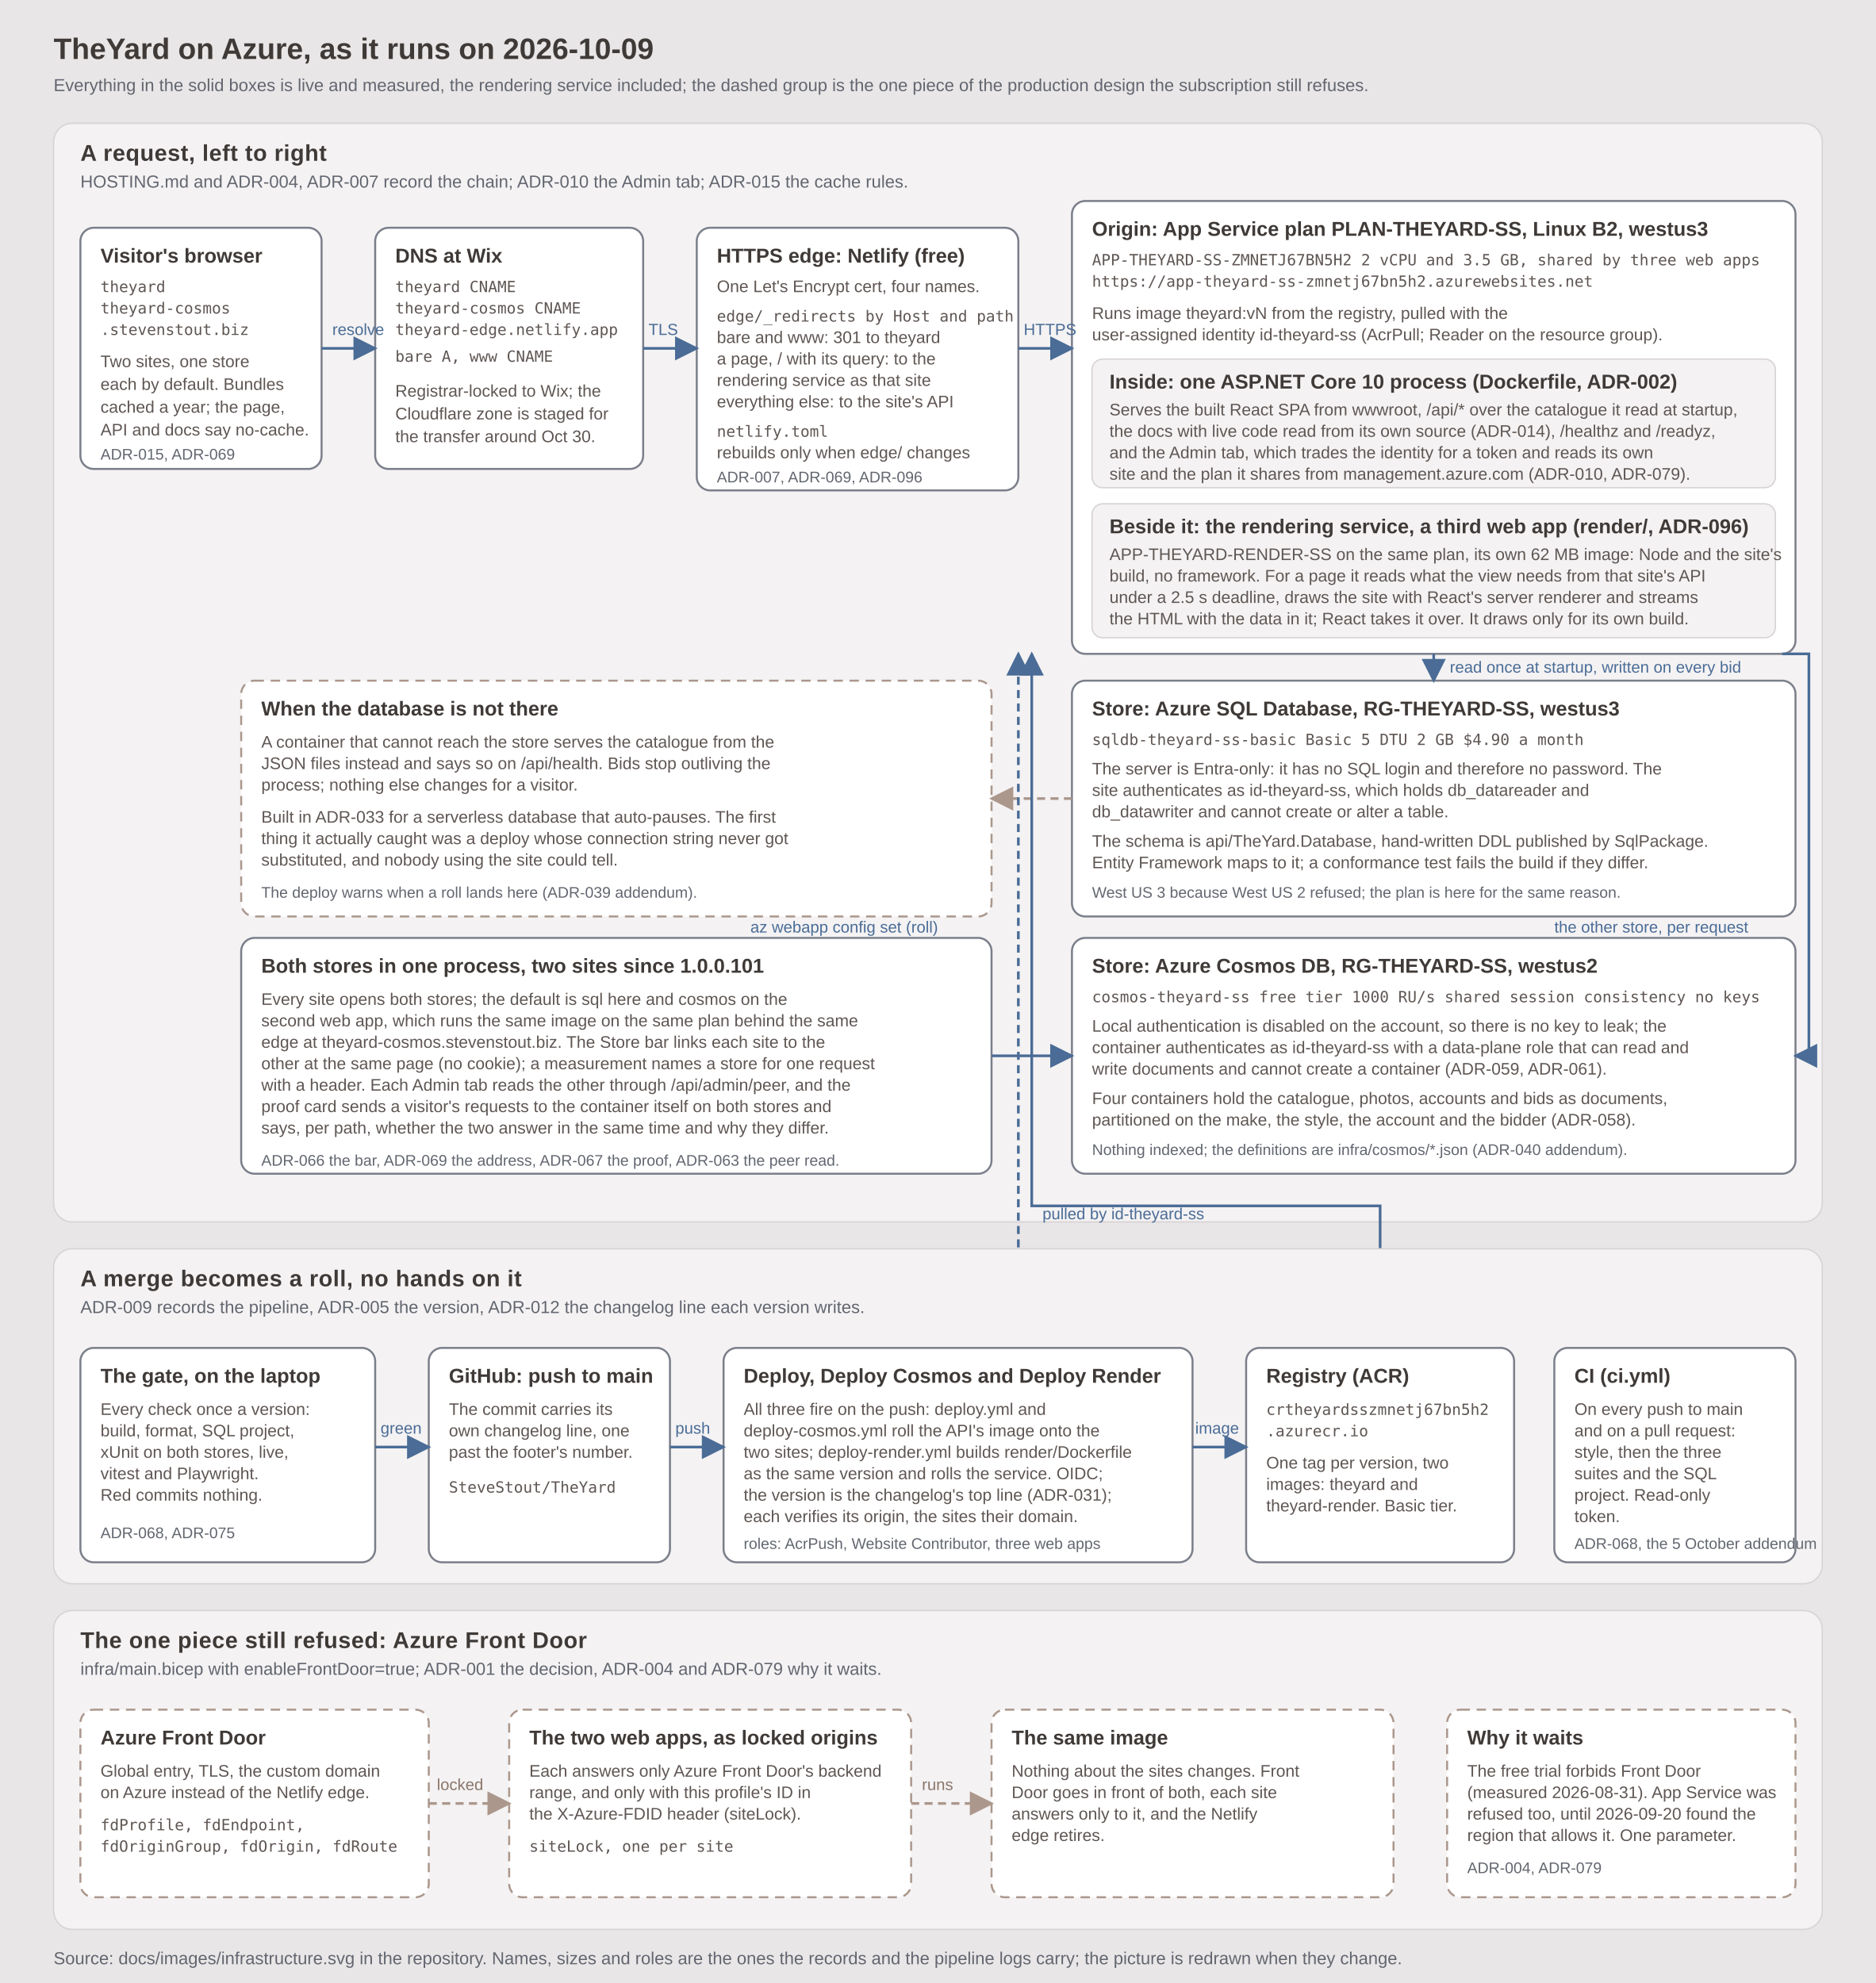
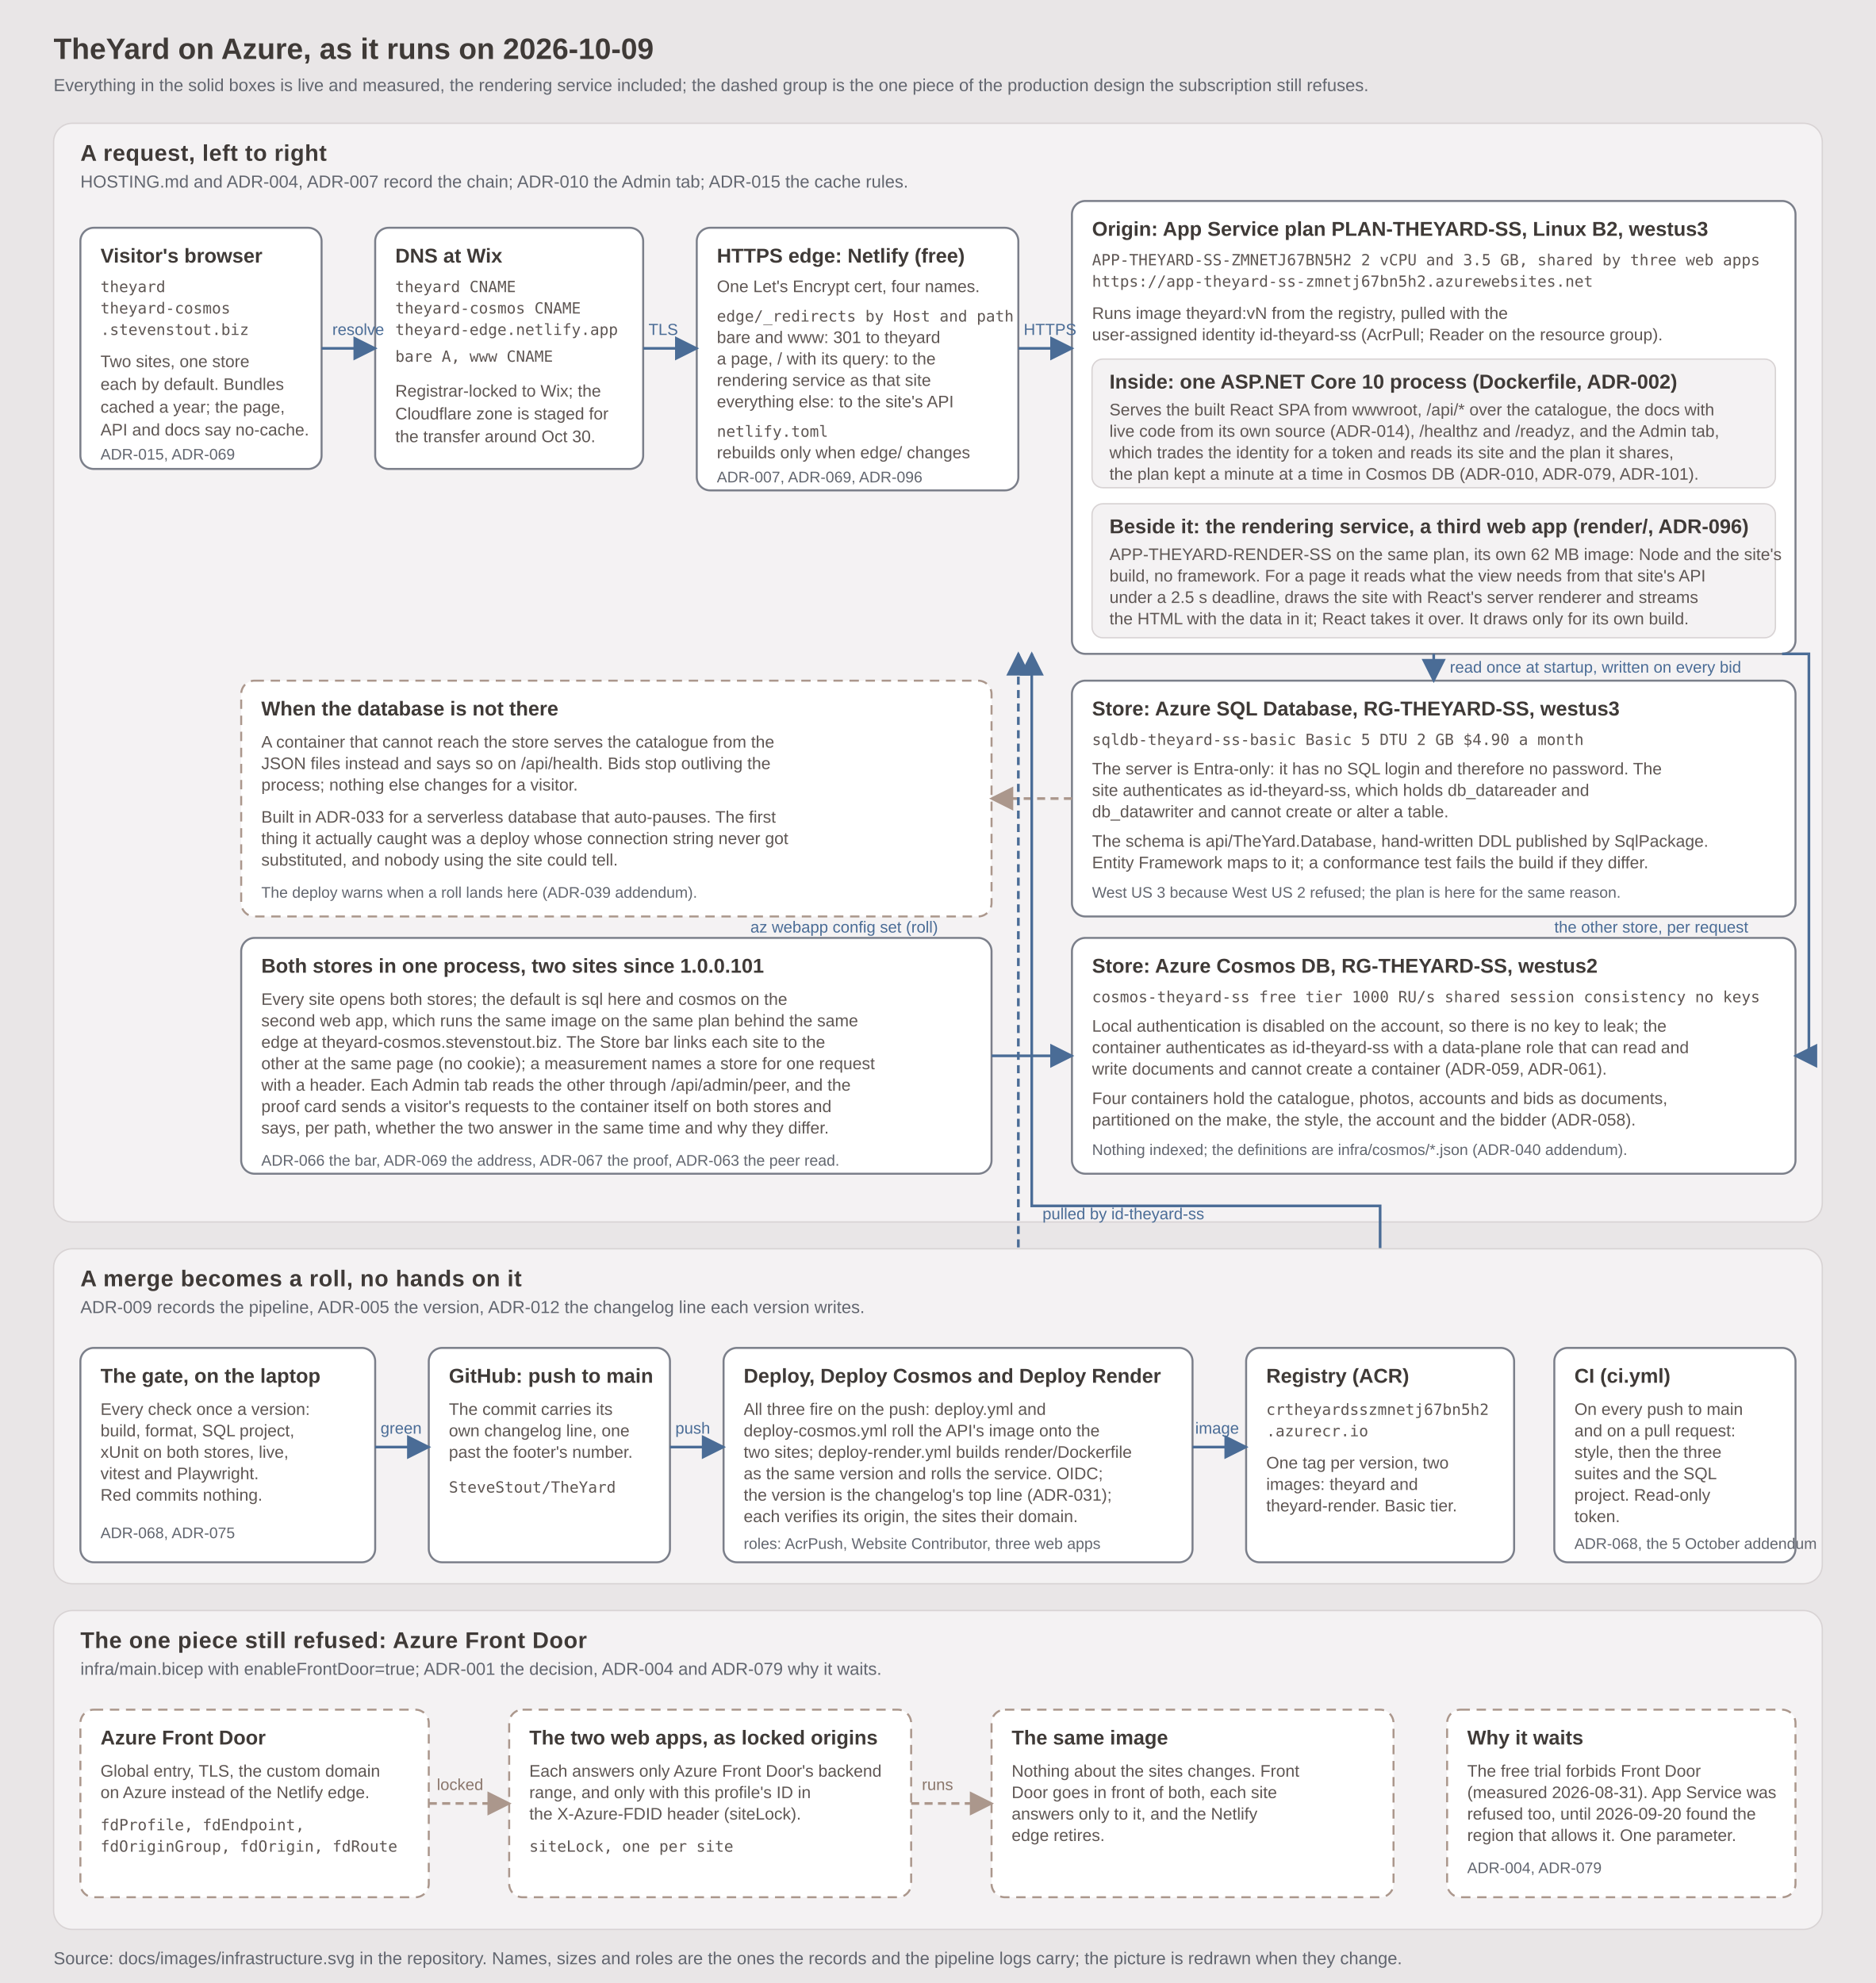
<svg xmlns="http://www.w3.org/2000/svg" width="1400" height="1480" viewBox="0 0 1400 1480" font-family="'IBM Plex Sans', 'Segoe UI', system-ui, Arial, sans-serif" font-size="14">
  <defs>
    <marker id="arrow" viewBox="0 0 10 10" refX="9" refY="5" markerWidth="9" markerHeight="9" orient="auto-start-reverse">
      <path d="M0 0 L10 5 L0 10 z" fill="#4a6c96" />
    </marker>
    <marker id="arrow-taupe" viewBox="0 0 10 10" refX="9" refY="5" markerWidth="9" markerHeight="9" orient="auto-start-reverse">
      <path d="M0 0 L10 5 L0 10 z" fill="#ab978c" />
    </marker>
    <style>
      .box { fill: #ffffff; stroke: #7b7f8a; stroke-width: 1.5; rx: 10; }
      .lane { fill: #f4f2f3; stroke: #d8d3d4; stroke-width: 1; rx: 14; }
      .target { fill: #ffffff; stroke: #ab978c; stroke-width: 1.5; stroke-dasharray: 7 5; rx: 10; }
      .title { fill: #3f3a37; font-size: 15px; font-weight: 600; }
      .lane-title { fill: #3f3a37; font-size: 17px; font-weight: 700; letter-spacing: 0.02em; }
      .lane-sub { fill: #62666f; font-size: 13px; }
      .body { fill: #5e5653; font-size: 12.5px; }
      .muted { fill: #62666f; font-size: 11.5px; }
      .mono { fill: #5e5653; font-family: ui-monospace, 'Cascadia Mono', Consolas, monospace; font-size: 11.5px; }
      .flow { stroke: #4a6c96; stroke-width: 2; fill: none; marker-end: url(#arrow); }
      .flow-label { fill: #4a6c96; font-size: 12px; font-weight: 500; }
      .target-flow { stroke: #ab978c; stroke-width: 2; fill: none; stroke-dasharray: 6 4; marker-end: url(#arrow-taupe); }
      .target-label { fill: #8a766b; font-size: 12px; font-weight: 500; }
      .heading { fill: #3f3a37; font-size: 22px; font-weight: 700; }
      .caption { fill: #62666f; font-size: 13px; }
    </style>
  </defs>
  <rect width="1400" height="1480" fill="#e9e6e7" />
  <text x="40" y="44" class="heading">TheYard on Azure, as it runs on 2026-10-09</text>
  <text x="40" y="68" class="caption">Everything in the solid boxes is live and measured, the rendering service included; the dashed group is the one piece of the production design the subscription still refuses.</text>
  <rect x="40" y="92" width="1320" height="820" class="lane" />
  <text x="60" y="120" class="lane-title">A request, left to right</text>
  <text x="60" y="140" class="lane-sub">HOSTING.md and ADR-004, ADR-007 record the chain; ADR-010 the Admin tab; ADR-015 the cache rules.</text>
  <rect x="60" y="170" width="180" height="180" class="box" />
  <text x="75" y="196" class="title">Visitor's browser</text>
  <text x="75" y="218" class="mono">theyard</text>
  <text x="75" y="234" class="mono">theyard-cosmos</text>
  <text x="75" y="250" class="mono">  .stevenstout.biz</text>
  <text x="75" y="274" class="body">Two sites, one store</text>
  <text x="75" y="291" class="body">each by default. Bundles</text>
  <text x="75" y="308" class="body">cached a year; the page,</text>
  <text x="75" y="325" class="body">API and docs say no-cache.</text>
  <text x="75" y="343" class="muted">ADR-015, ADR-069</text>
  <rect x="280" y="170" width="200" height="180" class="box" />
  <text x="295" y="196" class="title">DNS at Wix</text>
  <text x="295" y="218" class="mono">theyard          CNAME</text>
  <text x="295" y="234" class="mono">theyard-cosmos   CNAME</text>
  <text x="295" y="250" class="mono">  theyard-edge.netlify.app</text>
  <text x="295" y="270" class="mono">bare A, www CNAME</text>
  <text x="295" y="296" class="body">Registrar-locked to Wix; the</text>
  <text x="295" y="313" class="body">Cloudflare zone is staged for</text>
  <text x="295" y="330" class="body">the transfer around Oct 30.</text>
  <rect x="520" y="170" width="240" height="196" class="box" />
  <text x="535" y="196" class="title">HTTPS edge: Netlify (free)</text>
  <text x="535" y="218" class="body">One Let's Encrypt cert, four names.</text>
  <text x="535" y="240" class="mono">edge/_redirects  by Host and path</text>
  <text x="535" y="256" class="body">bare and www: 301 to theyard</text>
  <text x="535" y="272" class="body">a page, / with its query: to the</text>
  <text x="535" y="288" class="body">rendering service as that site</text>
  <text x="535" y="304" class="body">everything else: to the site's API</text>
  <text x="535" y="326" class="mono">netlify.toml</text>
  <text x="535" y="342" class="body">rebuilds only when edge/ changes</text>
  <text x="535" y="360" class="muted">ADR-007, ADR-069, ADR-096</text>
  <rect x="800" y="150" width="540" height="338" class="box" />
  <text x="815" y="176" class="title">Origin: App Service plan PLAN-THEYARD-SS, Linux B2, westus3</text>
  <text x="815" y="198" class="mono">APP-THEYARD-SS-ZMNETJ67BN5H2  2 vCPU and 3.5 GB, shared by three web apps</text>
  <text x="815" y="214" class="mono">https://app-theyard-ss-zmnetj67bn5h2.azurewebsites.net</text>
  <text x="815" y="238" class="body">Runs image theyard:vN from the registry, pulled with the</text>
  <text x="815" y="254" class="body">user-assigned identity id-theyard-ss (AcrPull; Reader on the resource group).</text>
  <rect x="815" y="268" width="510" height="96" fill="#f4f2f3" stroke="#d8d3d4" rx="8" />
  <text x="828" y="290" class="title">Inside: one ASP.NET Core 10 process (Dockerfile, ADR-002)</text>
-   <text x="828" y="310" class="body">Serves the built React SPA from wwwroot, /api/* over the catalogue it read at startup,</text>
-   <text x="828" y="326" class="body">the docs with live code read from its own source (ADR-014), /healthz and /readyz,</text>
-   <text x="828" y="342" class="body">and the Admin tab, which trades the identity for a token and reads its own</text>
-   <text x="828" y="358" class="body">site and the plan it shares from management.azure.com (ADR-010, ADR-079).</text>
+   <text x="828" y="310" class="body">Serves the built React SPA from wwwroot, /api/* over the catalogue, the docs with</text>
+   <text x="828" y="326" class="body">live code from its own source (ADR-014), /healthz and /readyz, and the Admin tab,</text>
+   <text x="828" y="342" class="body">which trades the identity for a token and reads its site and the plan it shares,</text>
+   <text x="828" y="358" class="body">the plan kept a minute at a time in Cosmos DB (ADR-010, ADR-079, ADR-101).</text>
  <rect x="815" y="376" width="510" height="100" fill="#f4f2f3" stroke="#d8d3d4" rx="8" />
  <text x="828" y="398" class="title">Beside it: the rendering service, a third web app (render/, ADR-096)</text>
  <text x="828" y="418" class="body">APP-THEYARD-RENDER-SS on the same plan, its own 62 MB image: Node and the site's</text>
  <text x="828" y="434" class="body">build, no framework. For a page it reads what the view needs from that site's API</text>
  <text x="828" y="450" class="body">under a 2.5 s deadline, draws the site with React's server renderer and streams</text>
  <text x="828" y="466" class="body">the HTML with the data in it; React takes it over. It draws only for its own build.</text>
  <path d="M240 260 L280 260" class="flow" />
  <path d="M480 260 L520 260" class="flow" />
  <path d="M760 260 L800 260" class="flow" />
  <text x="248" y="250" class="flow-label">resolve</text>
  <text x="484" y="250" class="flow-label">TLS</text>
  <text x="764" y="250" class="flow-label">HTTPS</text>
  <rect x="800" y="508" width="540" height="176" class="box" />
  <text x="815" y="534" class="title">Store: Azure SQL Database, RG-THEYARD-SS, westus3</text>
  <text x="815" y="556" class="mono">sqldb-theyard-ss-basic  Basic  5 DTU  2 GB  $4.90 a month</text>
  <text x="815" y="578" class="body">The server is Entra-only: it has no SQL login and therefore no password. The</text>
  <text x="815" y="594" class="body">site authenticates as id-theyard-ss, which holds db_datareader and</text>
  <text x="815" y="610" class="body">db_datawriter and cannot create or alter a table.</text>
  <text x="815" y="632" class="body">The schema is api/TheYard.Database, hand-written DDL published by SqlPackage.</text>
  <text x="815" y="648" class="body">Entity Framework maps to it; a conformance test fails the build if they differ.</text>
  <text x="815" y="670" class="muted">West US 3 because West US 2 refused; the plan is here for the same reason.</text>
  <rect x="180" y="508" width="560" height="176" class="target" />
  <text x="195" y="534" class="title">When the database is not there</text>
  <text x="195" y="558" class="body">A container that cannot reach the store serves the catalogue from the</text>
  <text x="195" y="574" class="body">JSON files instead and says so on /api/health. Bids stop outliving the</text>
  <text x="195" y="590" class="body">process; nothing else changes for a visitor.</text>
  <text x="195" y="614" class="body">Built in ADR-033 for a serverless database that auto-pauses. The first</text>
  <text x="195" y="630" class="body">thing it actually caught was a deploy whose connection string never got</text>
  <text x="195" y="646" class="body">substituted, and nobody using the site could tell.</text>
  <text x="195" y="670" class="muted">The deploy warns when a roll lands here (ADR-039 addendum).</text>
  <path d="M1070 488 L1070 508" class="flow" />
  <rect x="800" y="700" width="540" height="176" class="box" />
  <text x="815" y="726" class="title">Store: Azure Cosmos DB, RG-THEYARD-SS, westus2</text>
  <text x="815" y="748" class="mono">cosmos-theyard-ss  free tier  1000 RU/s shared  session consistency  no keys</text>
  <text x="815" y="770" class="body">Local authentication is disabled on the account, so there is no key to leak; the</text>
  <text x="815" y="786" class="body">container authenticates as id-theyard-ss with a data-plane role that can read and</text>
  <text x="815" y="802" class="body">write documents and cannot create a container (ADR-059, ADR-061).</text>
  <text x="815" y="824" class="body">Four containers hold the catalogue, photos, accounts and bids as documents,</text>
  <text x="815" y="840" class="body">partitioned on the make, the style, the account and the bidder (ADR-058).</text>
  <text x="815" y="862" class="muted">Nothing indexed; the definitions are infra/cosmos/*.json (ADR-040 addendum).</text>
  <rect x="180" y="700" width="560" height="176" class="box" />
  <text x="195" y="726" class="title">Both stores in one process, two sites since 1.0.0.101</text>
  <text x="195" y="750" class="body">Every site opens both stores; the default is sql here and cosmos on the</text>
  <text x="195" y="766" class="body">second web app, which runs the same image on the same plan behind the same</text>
  <text x="195" y="782" class="body">edge at theyard-cosmos.stevenstout.biz. The Store bar links each site to the</text>
  <text x="195" y="798" class="body">other at the same page (no cookie); a measurement names a store for one request</text>
  <text x="195" y="814" class="body">with a header. Each Admin tab reads the other through /api/admin/peer, and the</text>
  <text x="195" y="830" class="body">proof card sends a visitor's requests to the container itself on both stores and</text>
  <text x="195" y="846" class="body">says, per path, whether the two answer in the same time and why they differ.</text>
  <text x="195" y="870" class="muted">ADR-066 the bar, ADR-069 the address, ADR-067 the proof, ADR-063 the peer read.</text>
  <path d="M1330 488 L1350 488 L1350 788 L1340 788" class="flow" />
  <text x="1160" y="696" class="flow-label">the other store, per request</text>
  <path d="M740 788 L800 788" class="flow" />
  <text x="1082" y="502" class="flow-label">read once at startup, written on every bid</text>
  <path d="M800 596 L740 596" class="target-flow" />
  <path d="M1030 1006 L1030 900 L770 900 L770 488" class="flow" />
  <text x="778" y="910" class="flow-label">pulled by id-theyard-ss</text>
  <path d="M715 1006 L715 960 L760 960 L760 488" class="flow" style="stroke-dasharray:6 4" />
  <text x="560" y="696" class="flow-label">az webapp config set (roll)</text>
  <g transform="translate(0,310)">
    <rect x="40" y="622" width="1320" height="250" class="lane" />
    <text x="60" y="650" class="lane-title">A merge becomes a roll, no hands on it</text>
    <text x="60" y="670" class="lane-sub">ADR-009 records the pipeline, ADR-005 the version, ADR-012 the changelog line each version writes.</text>
    <rect x="60" y="696" width="220" height="160" class="box" />
    <text x="75" y="722" class="title">The gate, on the laptop</text>
    <text x="75" y="746" class="body">Every check once a version:</text>
    <text x="75" y="762" class="body">build, format, SQL project,</text>
    <text x="75" y="778" class="body">xUnit on both stores, live,</text>
    <text x="75" y="794" class="body">vitest and Playwright.</text>
    <text x="75" y="810" class="body">Red commits nothing.</text>
    <text x="75" y="838" class="muted">ADR-068, ADR-075</text>
    <rect x="320" y="696" width="180" height="160" class="box" />
    <text x="335" y="722" class="title">GitHub: push to main</text>
    <text x="335" y="746" class="body">The commit carries its</text>
    <text x="335" y="762" class="body">own changelog line, one</text>
    <text x="335" y="778" class="body">past the footer's number.</text>
    <text x="335" y="804" class="mono">SteveStout/TheYard</text>
    <rect x="540" y="696" width="350" height="160" class="box" />
    <text x="555" y="722" class="title">Deploy, Deploy Cosmos and Deploy Render</text>
    <text x="555" y="746" class="body">All three fire on the push: deploy.yml and</text>
    <text x="555" y="762" class="body">deploy-cosmos.yml roll the API's image onto the</text>
    <text x="555" y="778" class="body">two sites; deploy-render.yml builds render/Dockerfile</text>
    <text x="555" y="794" class="body">as the same version and rolls the service. OIDC;</text>
    <text x="555" y="810" class="body">the version is the changelog's top line (ADR-031);</text>
    <text x="555" y="826" class="body">each verifies its origin, the sites their domain.</text>
    <text x="555" y="846" class="muted">roles: AcrPush, Website Contributor, three web apps</text>
    <rect x="930" y="696" width="200" height="160" class="box" />
    <text x="945" y="722" class="title">Registry (ACR)</text>
    <text x="945" y="746" class="mono">crtheyardsszmnetj67bn5h2</text>
    <text x="945" y="762" class="mono">  .azurecr.io</text>
    <text x="945" y="786" class="body">One tag per version, two</text>
    <text x="945" y="802" class="body">images: theyard and</text>
    <text x="945" y="818" class="body">theyard-render. Basic tier.</text>
    <rect x="1160" y="696" width="180" height="160" class="box" />
    <text x="1175" y="722" class="title">CI (ci.yml)</text>
    <text x="1175" y="746" class="body">On every push to main</text>
    <text x="1175" y="762" class="body">and on a pull request:</text>
    <text x="1175" y="778" class="body">style, then the three</text>
    <text x="1175" y="794" class="body">suites and the SQL</text>
    <text x="1175" y="810" class="body">project. Read-only</text>
    <text x="1175" y="826" class="body">token.</text>
    <text x="1175" y="846" class="muted">ADR-068, the 5 October addendum</text>
    <path d="M280 770 L320 770" class="flow" />
    <path d="M500 770 L540 770" class="flow" />
    <path d="M890 770 L930 770" class="flow" />
    <text x="284" y="760" class="flow-label">green</text>
    <text x="504" y="760" class="flow-label">push</text>
    <text x="892" y="760" class="flow-label">image</text>
    <rect x="40" y="892" width="1320" height="238" class="lane" />
    <text x="60" y="920" class="lane-title">The one piece still refused: Azure Front Door</text>
    <text x="60" y="940" class="lane-sub">infra/main.bicep with enableFrontDoor=true; ADR-001 the decision, ADR-004 and ADR-079 why it waits.</text>
    <rect x="60" y="966" width="260" height="140" class="target" />
    <text x="75" y="992" class="title">Azure Front Door</text>
    <text x="75" y="1016" class="body">Global entry, TLS, the custom domain</text>
    <text x="75" y="1032" class="body">on Azure instead of the Netlify edge.</text>
    <text x="75" y="1056" class="mono">fdProfile, fdEndpoint,</text>
    <text x="75" y="1072" class="mono">fdOriginGroup, fdOrigin, fdRoute</text>
    <rect x="380" y="966" width="300" height="140" class="target" />
    <text x="395" y="992" class="title">The two web apps, as locked origins</text>
    <text x="395" y="1016" class="body">Each answers only Azure Front Door's backend</text>
    <text x="395" y="1032" class="body">range, and only with this profile's ID in</text>
    <text x="395" y="1048" class="body">the X-Azure-FDID header (siteLock).</text>
    <text x="395" y="1072" class="mono">siteLock, one per site</text>
    <rect x="740" y="966" width="300" height="140" class="target" />
    <text x="755" y="992" class="title">The same image</text>
    <text x="755" y="1016" class="body">Nothing about the sites changes. Front</text>
    <text x="755" y="1032" class="body">Door goes in front of both, each site</text>
    <text x="755" y="1048" class="body">answers only to it, and the Netlify</text>
    <text x="755" y="1064" class="body">edge retires.</text>
    <rect x="1080" y="966" width="260" height="140" class="target" />
    <text x="1095" y="992" class="title">Why it waits</text>
    <text x="1095" y="1016" class="body">The free trial forbids Front Door</text>
    <text x="1095" y="1032" class="body">(measured 2026-08-31). App Service was</text>
    <text x="1095" y="1048" class="body">refused too, until 2026-09-20 found the</text>
    <text x="1095" y="1064" class="body">region that allows it. One parameter.</text>
    <text x="1095" y="1088" class="muted">ADR-004, ADR-079</text>
    <path d="M320 1036 L380 1036" class="target-flow" />
    <path d="M680 1036 L740 1036" class="target-flow" />
    <text x="326" y="1026" class="target-label">locked</text>
    <text x="688" y="1026" class="target-label">runs</text>
  </g>
  <text x="40" y="1466" class="caption">Source: docs/images/infrastructure.svg in the repository. Names, sizes and roles are the ones the records and the pipeline logs carry; the picture is redrawn when they change.</text>
</svg>
